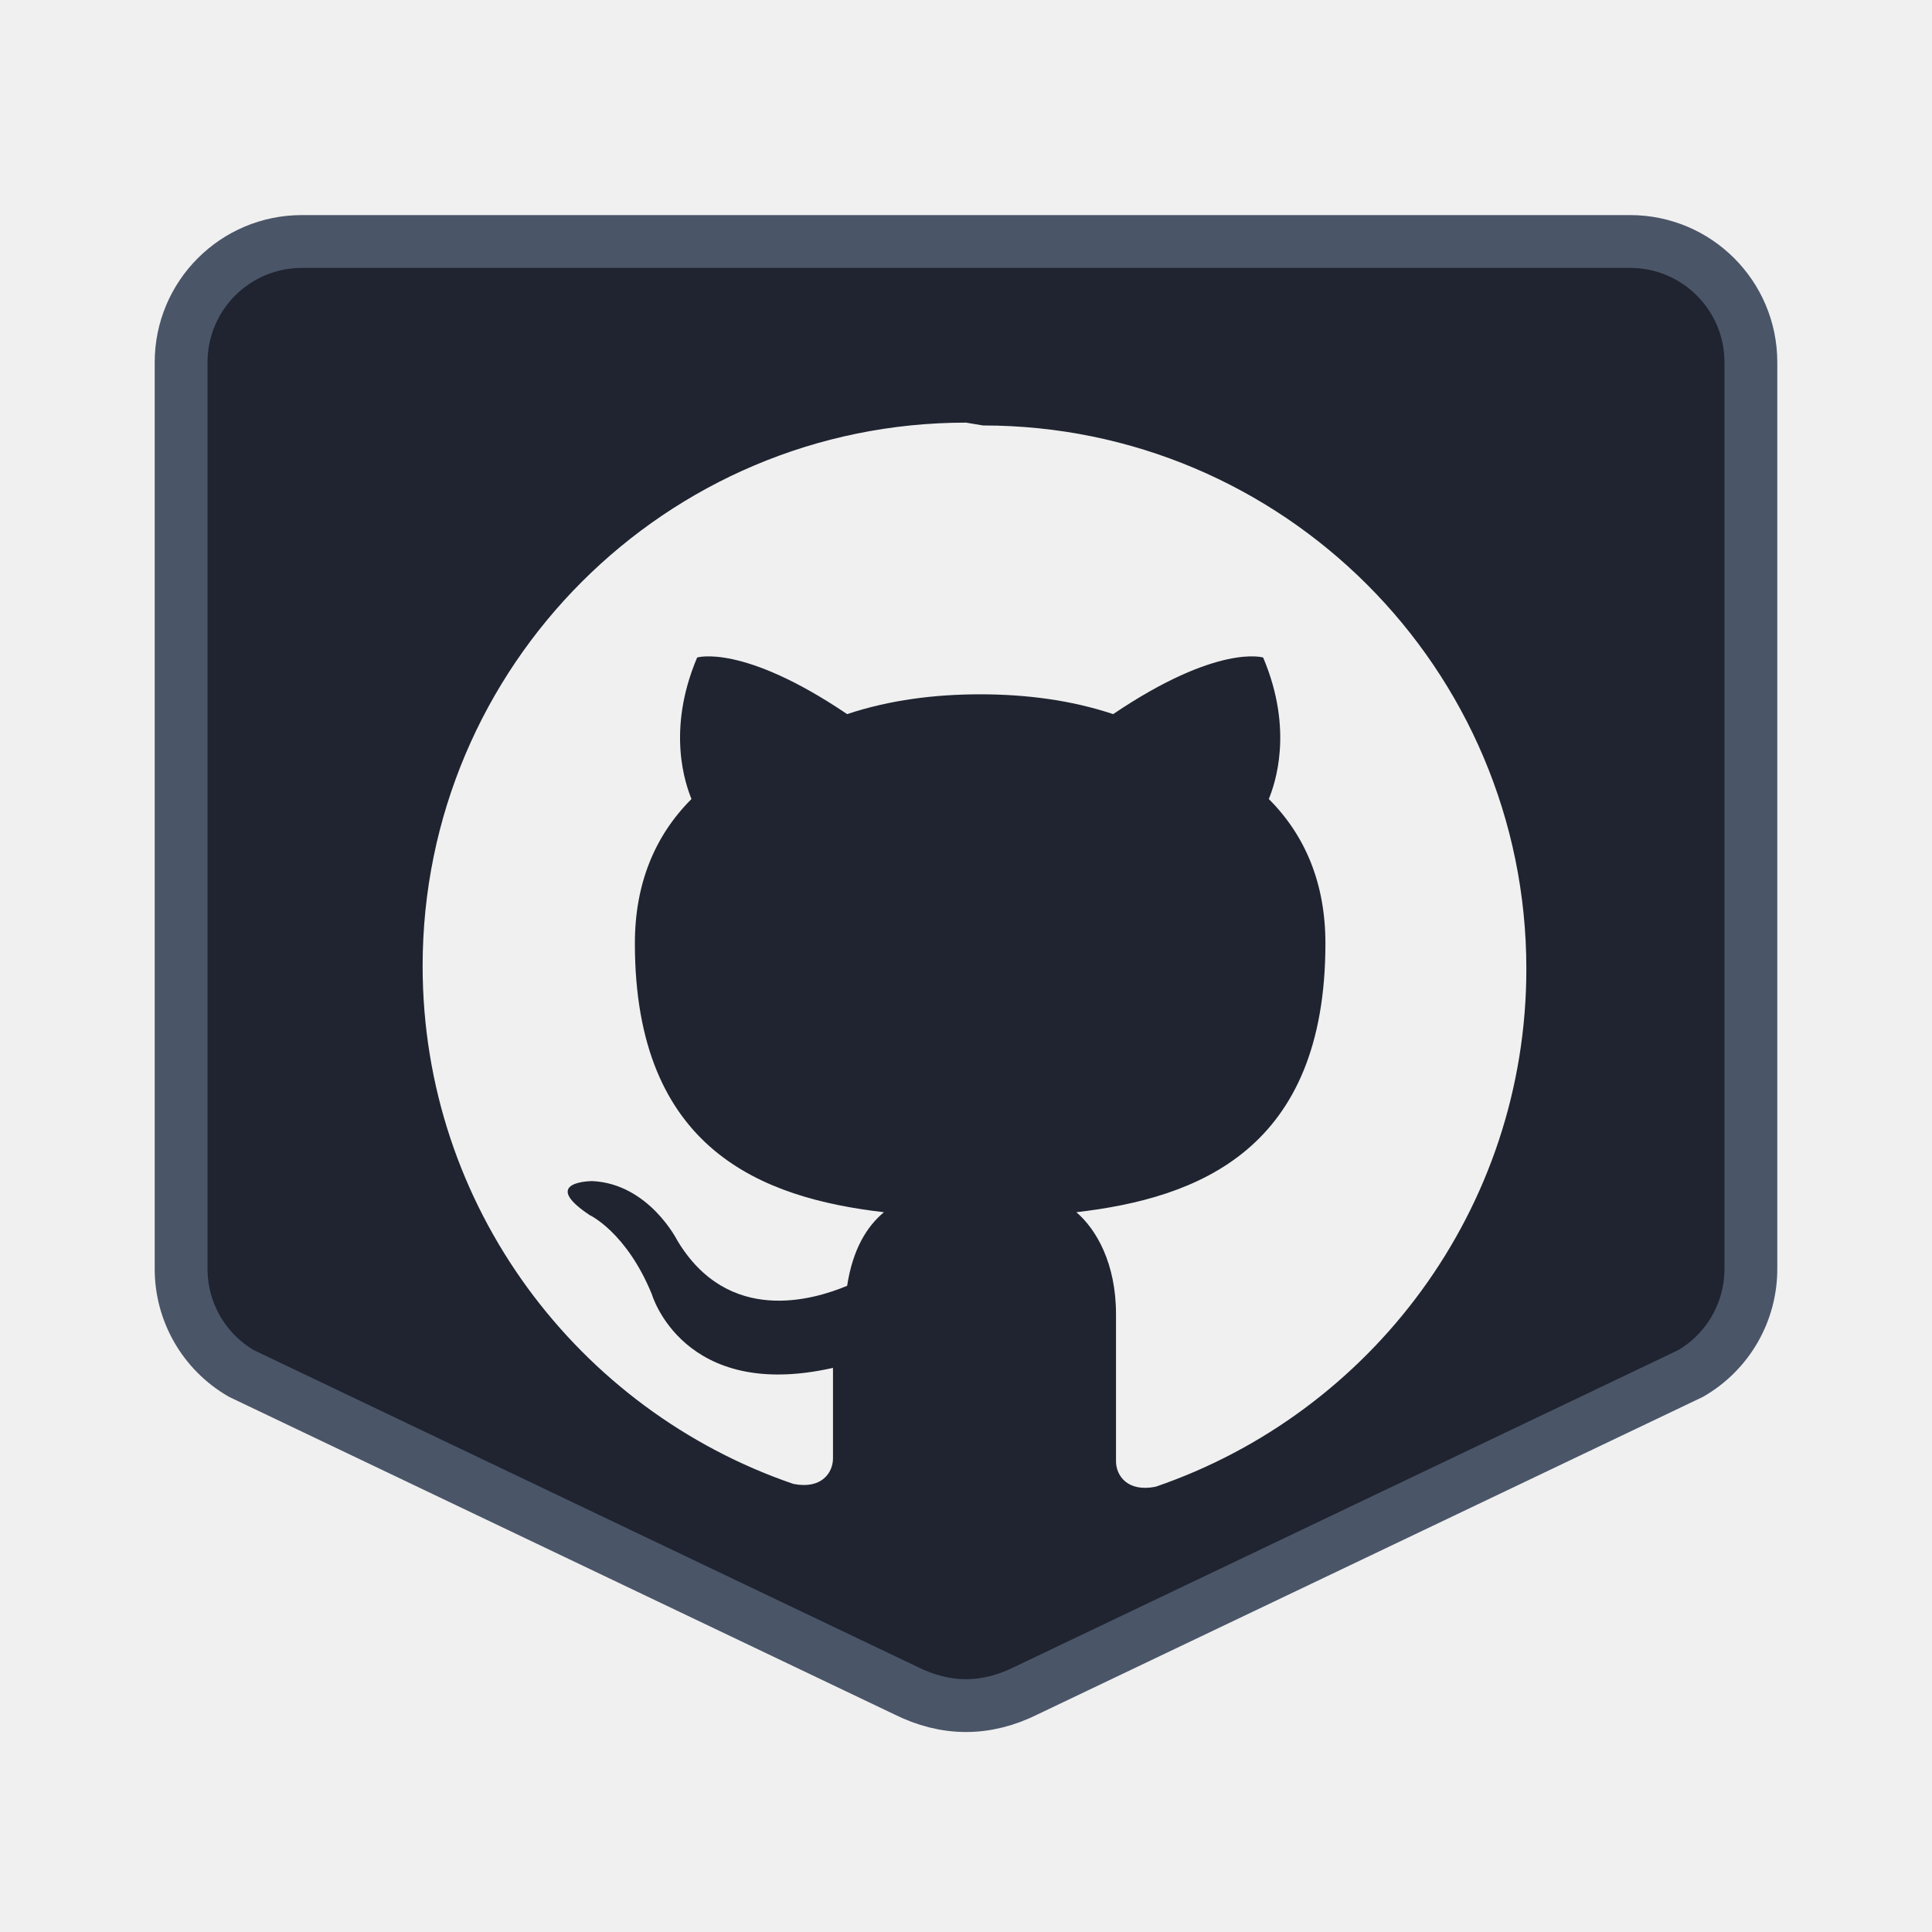
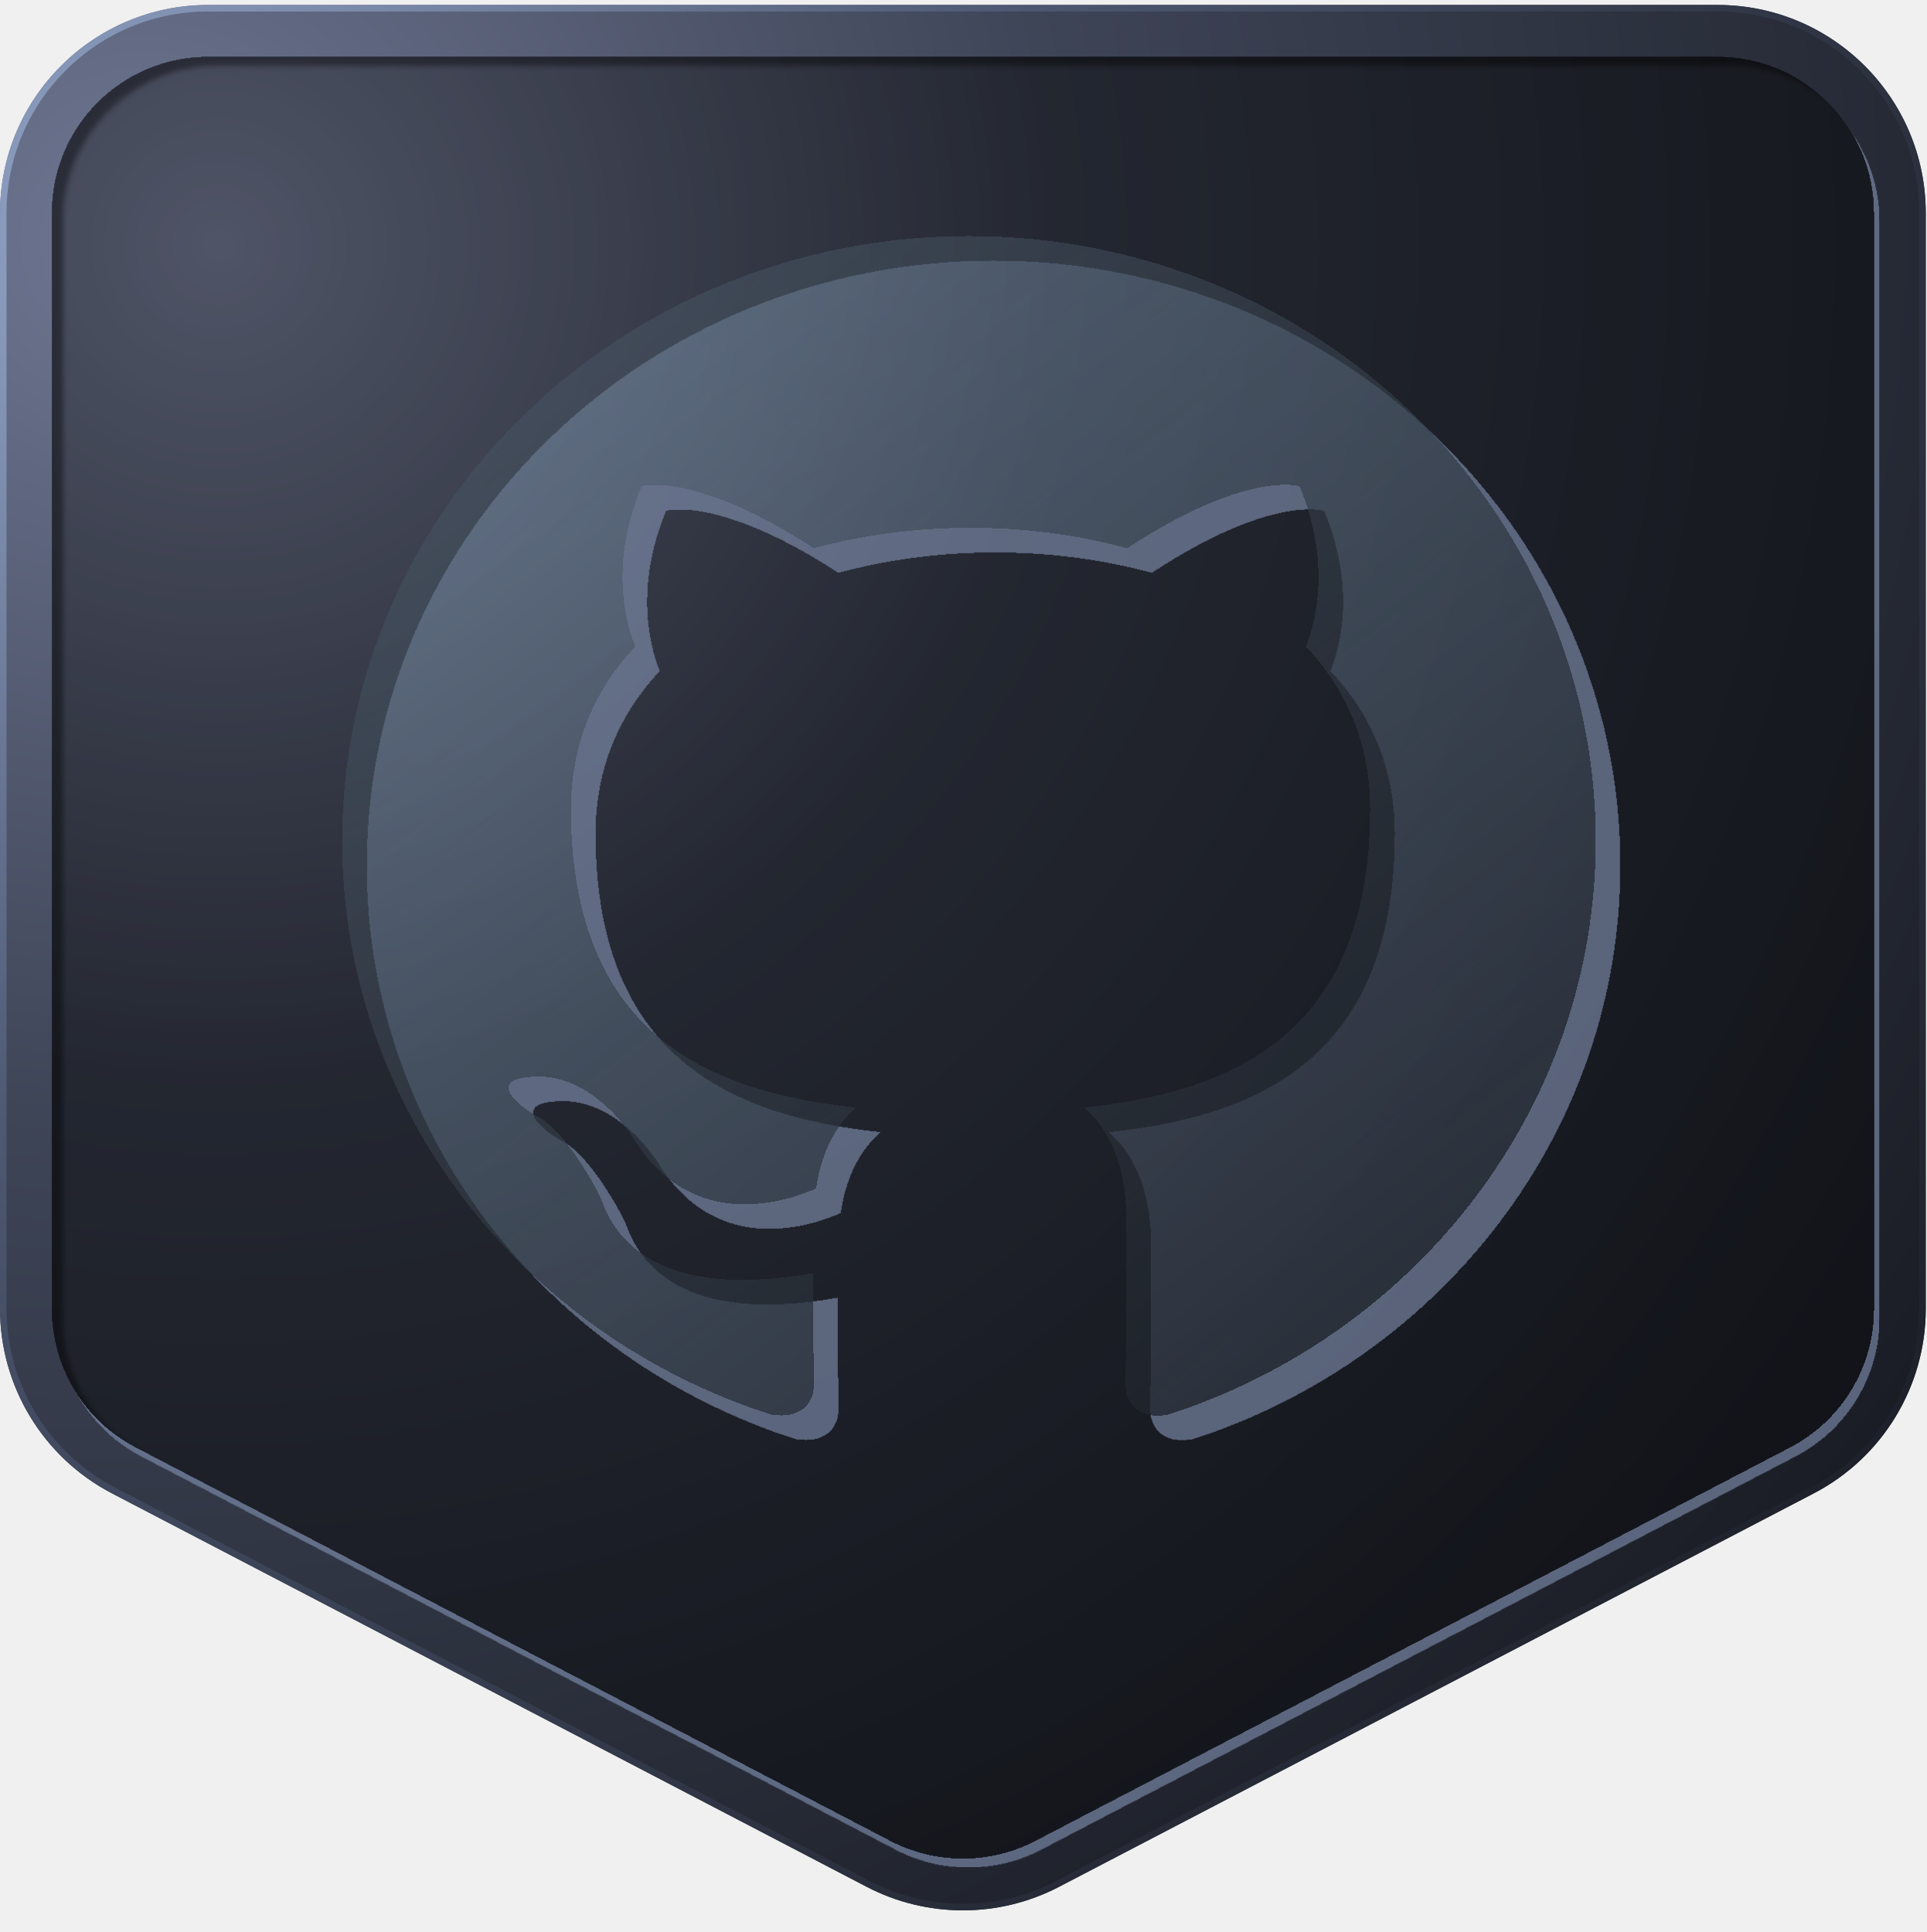
- <svg xmlns="http://www.w3.org/2000/svg" width="512" height="512" viewBox="0 0 512 512">
+ <svg xmlns="http://www.w3.org/2000/svg" width="348" height="349" fill="none">
+   <mask id="c" fill="#fff">
+     <path fill-rule="evenodd" d="M310.197.897H37.6C16.834.897 0 17.73 0 38.497V236.42a37.6 37.6 0 0 0 20.215 33.34l136.299 71.07a37.6 37.6 0 0 0 34.768 0l136.299-71.07a37.602 37.602 0 0 0 20.216-33.34V38.496c0-20.766-16.834-37.6-37.6-37.6Z" clip-rule="evenodd" />
+   </mask>
+   <path fill="url(#a)" fill-rule="evenodd" d="M310.197.897H37.6C16.834.897 0 17.73 0 38.497V236.42a37.6 37.6 0 0 0 20.215 33.34l136.299 71.07a37.6 37.6 0 0 0 34.768 0l136.299-71.07a37.602 37.602 0 0 0 20.216-33.34V38.496c0-20.766-16.834-37.6-37.6-37.6Z" clip-rule="evenodd" />
+   <path fill="url(#b)" d="m20.215 269.76.544-1.042-.544 1.042Zm136.299 71.07-.543 1.042.543-1.042Zm34.768 0 .544 1.042-.544-1.042Zm136.299-71.07.543 1.042-.543-1.042ZM37.6 2.072h272.597v-2.35H37.6v2.35ZM1.175 38.496C1.175 18.38 17.483 2.072 37.6 2.072v-2.35c-21.415 0-38.775 17.36-38.775 38.774h2.35Zm0 197.924V38.496h-2.35V236.42h2.35Zm19.584 32.298A36.425 36.425 0 0 1 1.175 236.42h-2.35a38.775 38.775 0 0 0 20.847 34.382l1.087-2.084Zm136.298 71.07-136.298-71.07-1.087 2.084 136.299 71.07 1.086-2.084Zm33.682 0a36.423 36.423 0 0 1-33.682 0l-1.086 2.084a38.779 38.779 0 0 0 35.855 0l-1.087-2.084Zm136.299-71.07-136.299 71.07 1.087 2.084 136.298-71.07-1.086-2.084Zm19.584-32.298a36.425 36.425 0 0 1-19.584 32.298l1.086 2.084a38.775 38.775 0 0 0 20.848-34.382h-2.35Zm0-197.924V236.42h2.35V38.496h-2.35ZM310.197 2.072c20.117 0 36.425 16.308 36.425 36.424h2.35c0-21.414-17.36-38.774-38.775-38.774v2.35Z" mask="url(#c)" />
+   <g filter="url(#d)">
+     <path fill="url(#e)" d="M9.4 38.496c0-15.574 12.626-28.2 28.2-28.2h272.597c15.574 0 28.2 12.626 28.2 28.2V236.42a28.201 28.201 0 0 1-15.162 25.005l-136.298 71.07a28.202 28.202 0 0 1-26.077 0l-136.298-71.07A28.2 28.2 0 0 1 9.4 236.42V38.497Z" />
+     <path fill="#000" fill-opacity=".3" d="M9.4 38.496c0-15.574 12.626-28.2 28.2-28.2h272.597c15.574 0 28.2 12.626 28.2 28.2V236.42a28.201 28.201 0 0 1-15.162 25.005l-136.298 71.07a28.202 28.202 0 0 1-26.077 0l-136.298-71.07A28.2 28.2 0 0 1 9.4 236.42V38.497Z" />
+   </g>
+   <g filter="url(#f)" style="" transform="matrix(4.439129, 0, 0, 4.439129, -601.8477, -90.07465)">
+     <path fill="url(#g)" fill-opacity=".4" fill-rule="evenodd" d="M175 29.897c-14.089 0-25.5 11.011-25.5 24.607 0 10.888 7.299 20.085 17.436 23.346 1.275.215 1.753-.523 1.753-1.17 0-.584-.032-2.522-.032-4.582-6.407 1.138-8.064-1.507-8.574-2.892-.287-.707-1.53-2.891-2.614-3.475-.893-.462-2.168-1.6-.032-1.63 2.008-.031 3.442 1.783 3.921 2.522 2.295 3.721 5.96 2.676 7.426 2.03.224-1.6.893-2.676 1.626-3.291-5.674-.616-11.603-2.738-11.603-12.15 0-2.676.989-4.89 2.614-6.613-.255-.615-1.147-3.138.255-6.521 0 0 2.136-.646 7.013 2.522 2.04-.554 4.207-.83 6.375-.83 2.167 0 4.335.276 6.375.83 4.877-3.199 7.012-2.522 7.012-2.522 1.403 3.383.51 5.905.255 6.52 1.626 1.723 2.614 3.907 2.614 6.614 0 9.443-5.961 11.534-11.634 12.15.924.769 1.721 2.245 1.721 4.552 0 3.291-.032 5.936-.032 6.767 0 .646.478 1.415 1.753 1.169 10.073-3.26 17.372-12.488 17.372-23.346 0-13.596-11.411-24.607-25.5-24.607Z" clip-rule="evenodd" shape-rendering="crispEdges" />
+   </g>
  <defs>
-     <style>
-       .bg { fill: #1f2430; }
-       .border { fill: none; stroke: #4a5568; stroke-width: 14; }
-     </style>
-     <mask id="logo-cutout">
-       <rect width="100%" height="100%" fill="white" />
-       <g transform="translate(256 256) scale(0.75) translate(-256 -256)">
-         <path fill="black" d="           M256 64           C150 64 64 150 64 256           c0 85 55 157 131 183           10 2 14 -4 14 -9           v-32           c-53 12 -64 -26 -64 -26           -9 -22 -22 -28 -22 -28           -18 -12 1 -12 1 -12           20 1 30 21 30 21           18 30 48 21 60 16           2 -13 7 -21 13 -26           -43 -5 -88 -22 -88 -95           0 -21 7 -38 20 -51           -2 -5 -9 -24 2 -50           0 0 16 -5 53 20           15 -5 31 -7 47 -7           16 0 32 2 47 7           37 -25 53 -20 53 -20           11 26 4 45 2 50           13 13 20 30 20 51           0 73 -45 90 -88 95           7 6 14 18 14 36           v52           c0 5 4 11 14 9           76 -26 131 -98 131 -183           0 -106 -86 -192 -192 -192           Z" />
-       </g>
-     </mask>
+     <radialGradient id="a" cx="0" cy="0" r="1" gradientTransform="rotate(60.937 -18.653 42.948) scale(407.84 410.105)" gradientUnits="userSpaceOnUse">
+       <stop stop-color="#6E7692" />
+       <stop offset="0.396" stop-color="#3E4557" />
+       <stop offset="1" stop-color="#16181F" />
+     </radialGradient>
+     <radialGradient id="b" cx="0" cy="0" r="1" gradientTransform="matrix(232.2785 339.2761 -340.5724 233.166 27.948 38.39)" gradientUnits="userSpaceOnUse">
+       <stop stop-color="#93A5C8" />
+       <stop offset="0.396" stop-color="#4D5872" />
+       <stop offset="1" stop-color="#181A21" />
+     </radialGradient>
+     <radialGradient id="e" cx="0" cy="0" r="1" gradientTransform="rotate(61.189 -21.094 53.372) scale(388.884)" gradientUnits="userSpaceOnUse">
+       <stop stop-color="#717892" />
+       <stop offset="0.396" stop-color="#323745" />
+       <stop offset="1" stop-color="#16181F" />
+     </radialGradient>
+     <linearGradient id="g" x1="156.915" x2="204.834" y1="36.51" y2="99.723" gradientUnits="userSpaceOnUse">
+       <stop stop-color="#91AECB" />
+       <stop offset="1" stop-color="#91AECB" stop-opacity="0" />
+     </linearGradient>
+     <filter id="d" width="329.997" height="326.993" x="9.4" y="10.296" color-interpolation-filters="sRGB" filterUnits="userSpaceOnUse">
+       <feFlood flood-opacity="0" result="BackgroundImageFix" />
+       <feColorMatrix in="SourceAlpha" result="hardAlpha" values="0 0 0 0 0 0 0 0 0 0 0 0 0 0 0 0 0 0 127 0" />
+       <feOffset dx="1" dy="1.6" />
+       <feComposite in2="hardAlpha" operator="out" />
+       <feColorMatrix values="0 0 0 0 0.518 0 0 0 0 0.584 0 0 0 0 0.71 0 0 0 0.6 0" />
+       <feBlend in2="BackgroundImageFix" result="effect1_dropShadow_2203_182" />
+       <feBlend in="SourceGraphic" in2="effect1_dropShadow_2203_182" result="shape" />
+       <feColorMatrix in="SourceAlpha" result="hardAlpha" values="0 0 0 0 0 0 0 0 0 0 0 0 0 0 0 0 0 0 127 0" />
+       <feOffset dx="2" dy="1.6" />
+       <feGaussianBlur stdDeviation=".5" />
+       <feComposite in2="hardAlpha" k2="-1" k3="1" operator="arithmetic" />
+       <feColorMatrix values="0 0 0 0 0 0 0 0 0 0 0 0 0 0 0 0 0 0 0.4 0" />
+       <feBlend in2="shape" result="effect2_innerShadow_2203_182" />
+     </filter>
+     <filter id="f" width="52" height="49" x="149.5" y="29.897" color-interpolation-filters="sRGB" filterUnits="userSpaceOnUse">
+       <feFlood flood-opacity="0" result="BackgroundImageFix" />
+       <feColorMatrix in="SourceAlpha" result="hardAlpha" values="0 0 0 0 0 0 0 0 0 0 0 0 0 0 0 0 0 0 127 0" />
+       <feOffset dx="1" dy="1" />
+       <feComposite in2="hardAlpha" operator="out" />
+       <feColorMatrix values="0 0 0 0 0.522 0 0 0 0 0.584 0 0 0 0 0.714 0 0 0 0.6 0" />
+       <feBlend in2="BackgroundImageFix" result="effect1_dropShadow_2203_182" />
+       <feBlend in="SourceGraphic" in2="effect1_dropShadow_2203_182" result="shape" />
+       <feColorMatrix in="SourceAlpha" result="hardAlpha" values="0 0 0 0 0 0 0 0 0 0 0 0 0 0 0 0 0 0 127 0" />
+       <feOffset dx="1" dy="1" />
+       <feComposite in2="hardAlpha" k2="-1" k3="1" operator="arithmetic" />
+       <feColorMatrix values="0 0 0 0 0 0 0 0 0 0 0 0 0 0 0 0 0 0 0.3 0" />
+       <feBlend in2="shape" result="effect2_innerShadow_2203_182" />
+     </filter>
  </defs>
-   <path class="bg" mask="url(#logo-cutout)" d="     M80 64     H432     A32 32 0 0 1 464 96     V336     A32 32 0 0 1 448 364     L272 448     Q256 456 240 448     L64 364     A32 32 0 0 1 48 336     V96     A32 32 0 0 1 80 64     Z     " />
-   <path class="border" d="     M80 64     H432     A32 32 0 0 1 464 96     V336     A32 32 0 0 1 448 364     L272 448     Q256 456 240 448     L64 364     A32 32 0 0 1 48 336     V96     A32 32 0 0 1 80 64     Z     " />
</svg>
